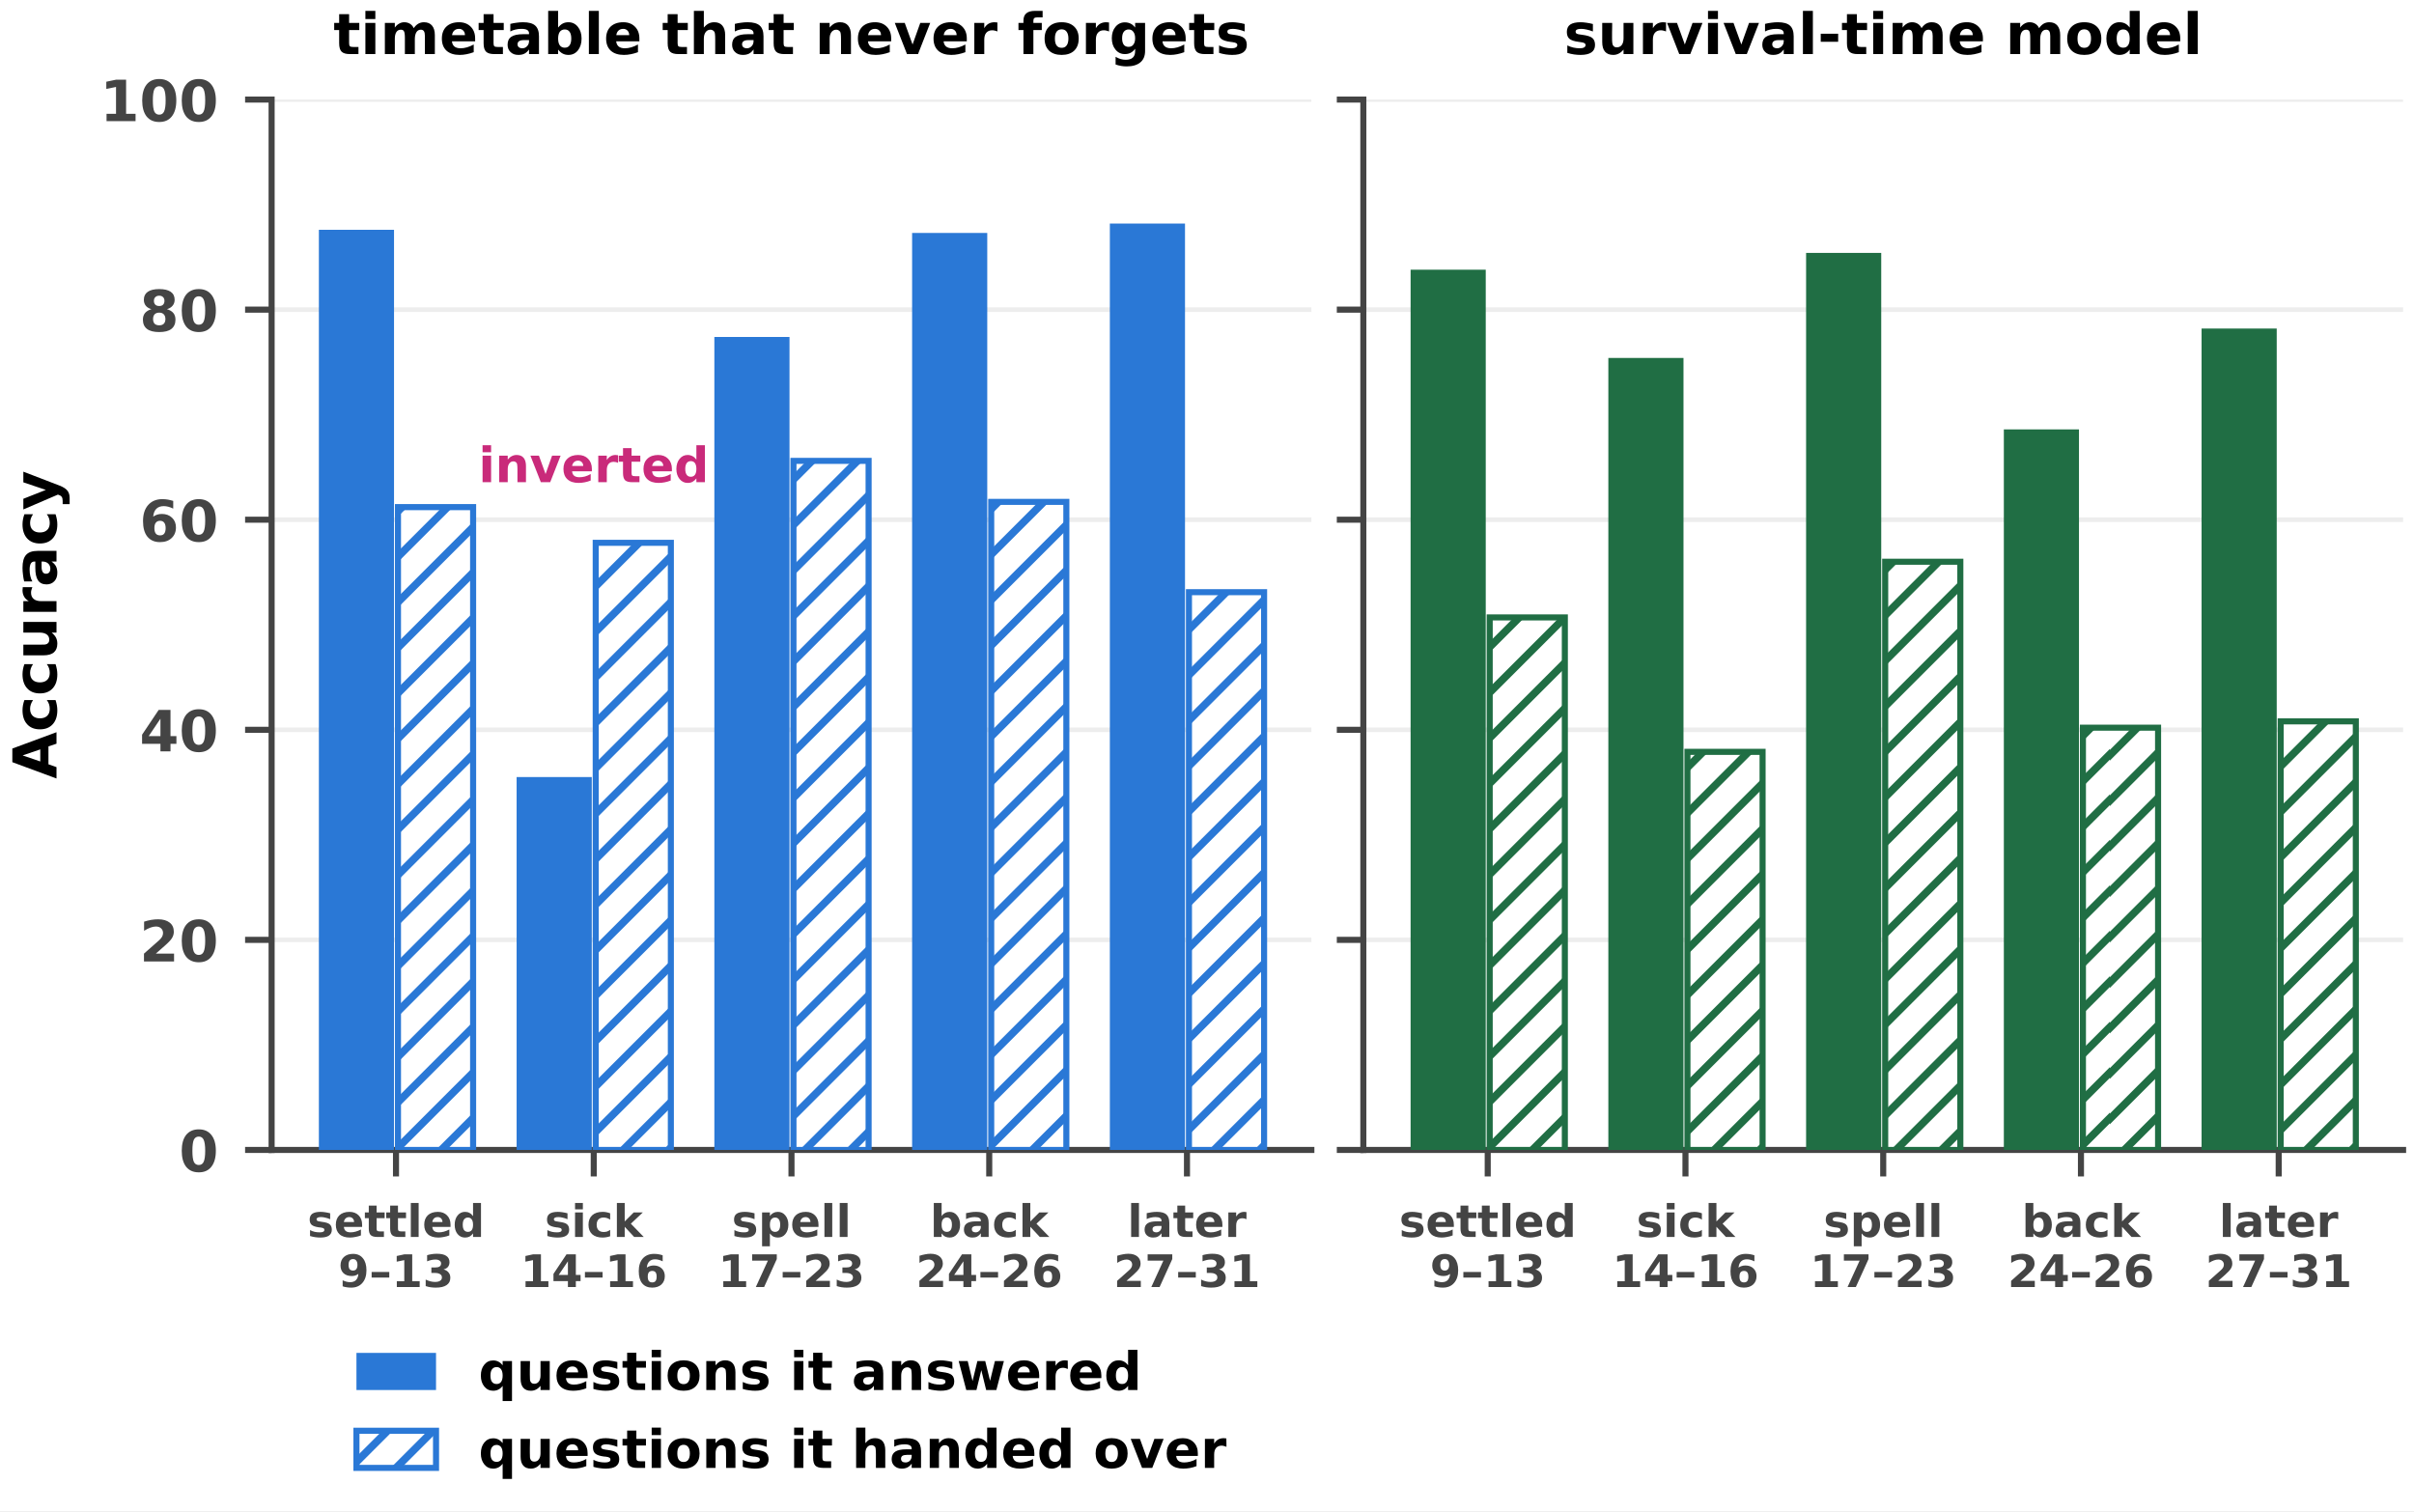
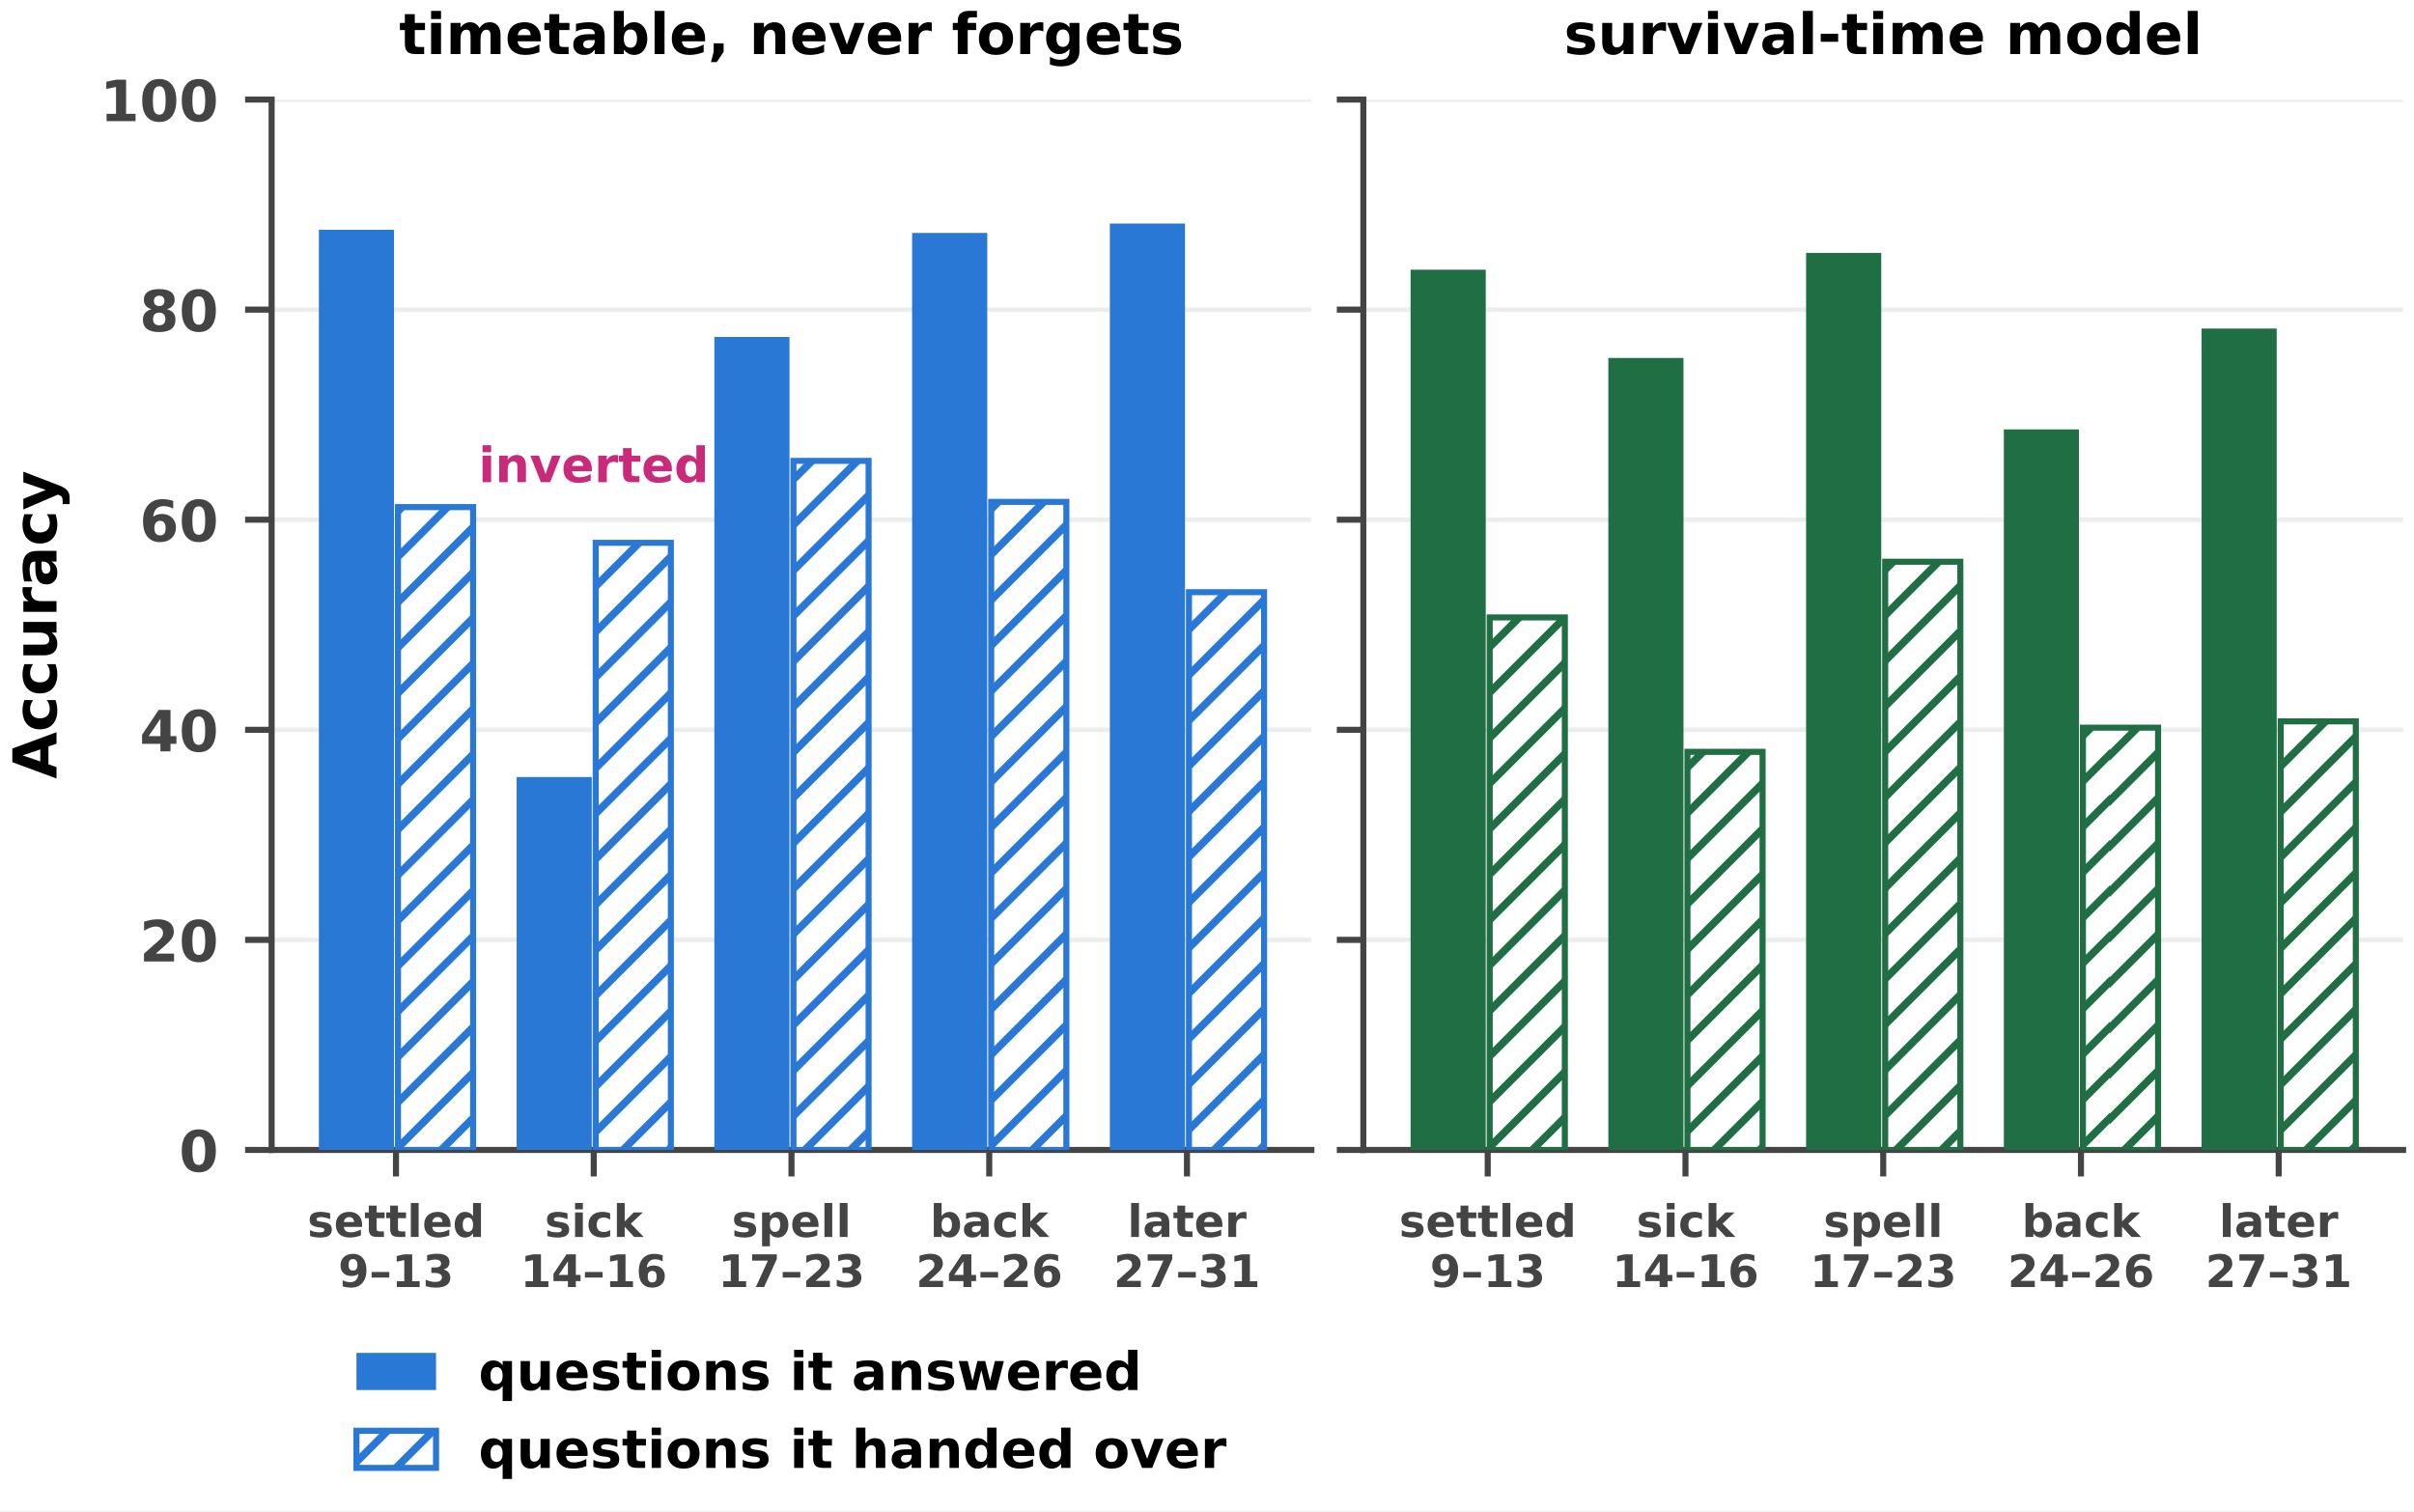
<svg xmlns="http://www.w3.org/2000/svg" xmlns:xlink="http://www.w3.org/1999/xlink" width="318.51pt" height="199.39pt" viewBox="0 0 318.51 199.39" version="1.1">
  <defs>
    <style type="text/css">*{stroke-linejoin: round; stroke-linecap: butt}</style>
  </defs>
  <g id="figure_1">
    <g id="patch_1">
      <path d="M 0 199.39  L 318.51 199.39  L 318.51 0  L 0 0  z " style="fill: #ffffff" />
    </g>
    <g id="axes_1">
      <g id="patch_2">
        <path d="M 35.838 151.739  L 173.024 151.739  L 173.024 13.139  L 35.838 13.139  z " style="fill: #ffffff" />
      </g>
      <g id="matplotlib.axis_1">
        <g id="xtick_1">
          <g id="line2d_1">
            <defs>
-               <path id="m6479965ce7" d="M 0 0  L 0 3.5  " style="stroke: #444444; stroke-width: 0.8" />
+               <path id="m570d8ef963" d="M 0 0  L 0 3.5  " style="stroke: #444444; stroke-width: 0.8" />
            </defs>
            <g>
-               <use xlink:href="#m6479965ce7" x="52.249" y="151.739" style="fill: #444444; stroke: #444444; stroke-width: 0.8" />
+               <use xlink:href="#m570d8ef963" x="52.249" y="151.739" style="fill: #444444; stroke: #444444; stroke-width: 0.8" />
            </g>
          </g>
          <g id="text_1">
            <text style="font-weight: 700; font-size: 5.9px; font-family: 'DejaVu Sans', 'Bitstream Vera Sans', 'Computer Modern Sans Serif', 'Lucida Grande', 'Verdana', 'Geneva', 'Lucid', 'Arial', 'Helvetica', 'Avant Garde', sans-serif; fill: #444444" transform="translate(40.54836 163.2219)">settled</text>
            <text style="font-weight: 700; font-size: 5.9px; font-family: 'DejaVu Sans', 'Bitstream Vera Sans', 'Computer Modern Sans Serif', 'Lucida Grande', 'Verdana', 'Geneva', 'Lucid', 'Arial', 'Helvetica', 'Avant Garde', sans-serif; fill: #444444" transform="translate(44.61614 169.8286)">9–13</text>
          </g>
        </g>
        <g id="xtick_2">
          <g id="line2d_2">
            <g>
-               <use xlink:href="#m6479965ce7" x="78.34" y="151.739" style="fill: #444444; stroke: #444444; stroke-width: 0.8" />
+               <use xlink:href="#m570d8ef963" x="78.34" y="151.739" style="fill: #444444; stroke: #444444; stroke-width: 0.8" />
            </g>
          </g>
          <g id="text_2">
            <text style="font-weight: 700; font-size: 5.9px; font-family: 'DejaVu Sans', 'Bitstream Vera Sans', 'Computer Modern Sans Serif', 'Lucida Grande', 'Verdana', 'Geneva', 'Lucid', 'Arial', 'Helvetica', 'Avant Garde', sans-serif; fill: #444444" transform="translate(71.86222 163.2219)">sick</text>
            <text style="font-weight: 700; font-size: 5.9px; font-family: 'DejaVu Sans', 'Bitstream Vera Sans', 'Computer Modern Sans Serif', 'Lucida Grande', 'Verdana', 'Geneva', 'Lucid', 'Arial', 'Helvetica', 'Avant Garde', sans-serif; fill: #444444" transform="translate(68.65456 169.8286)">14–16</text>
          </g>
        </g>
        <g id="xtick_3">
          <g id="line2d_3">
            <g>
-               <use xlink:href="#m6479965ce7" x="104.431" y="151.739" style="fill: #444444; stroke: #444444; stroke-width: 0.8" />
+               <use xlink:href="#m570d8ef963" x="104.431" y="151.739" style="fill: #444444; stroke: #444444; stroke-width: 0.8" />
            </g>
          </g>
          <g id="text_3">
            <text style="font-weight: 700; font-size: 5.9px; font-family: 'DejaVu Sans', 'Bitstream Vera Sans', 'Computer Modern Sans Serif', 'Lucida Grande', 'Verdana', 'Geneva', 'Lucid', 'Arial', 'Helvetica', 'Avant Garde', sans-serif; fill: #444444" transform="translate(96.53996 163.2219)">spell</text>
            <text style="font-weight: 700; font-size: 5.9px; font-family: 'DejaVu Sans', 'Bitstream Vera Sans', 'Computer Modern Sans Serif', 'Lucida Grande', 'Verdana', 'Geneva', 'Lucid', 'Arial', 'Helvetica', 'Avant Garde', sans-serif; fill: #444444" transform="translate(94.74553 169.8286)">17–23</text>
          </g>
        </g>
        <g id="xtick_4">
          <g id="line2d_4">
            <g>
-               <use xlink:href="#m6479965ce7" x="130.522" y="151.739" style="fill: #444444; stroke: #444444; stroke-width: 0.8" />
+               <use xlink:href="#m570d8ef963" x="130.522" y="151.739" style="fill: #444444; stroke: #444444; stroke-width: 0.8" />
            </g>
          </g>
          <g id="text_4">
            <text style="font-weight: 700; font-size: 5.9px; font-family: 'DejaVu Sans', 'Bitstream Vera Sans', 'Computer Modern Sans Serif', 'Lucida Grande', 'Verdana', 'Geneva', 'Lucid', 'Arial', 'Helvetica', 'Avant Garde', sans-serif; fill: #444444" transform="translate(122.7088 163.2219)">back</text>
            <text style="font-weight: 700; font-size: 5.9px; font-family: 'DejaVu Sans', 'Bitstream Vera Sans', 'Computer Modern Sans Serif', 'Lucida Grande', 'Verdana', 'Geneva', 'Lucid', 'Arial', 'Helvetica', 'Avant Garde', sans-serif; fill: #444444" transform="translate(120.8365 169.8286)">24–26</text>
          </g>
        </g>
        <g id="xtick_5">
          <g id="line2d_5">
            <g>
-               <use xlink:href="#m6479965ce7" x="156.613" y="151.739" style="fill: #444444; stroke: #444444; stroke-width: 0.8" />
+               <use xlink:href="#m570d8ef963" x="156.613" y="151.739" style="fill: #444444; stroke: #444444; stroke-width: 0.8" />
            </g>
          </g>
          <g id="text_5">
            <text style="font-weight: 700; font-size: 5.9px; font-family: 'DejaVu Sans', 'Bitstream Vera Sans', 'Computer Modern Sans Serif', 'Lucida Grande', 'Verdana', 'Geneva', 'Lucid', 'Arial', 'Helvetica', 'Avant Garde', sans-serif; fill: #444444" transform="translate(148.745 163.2219)">later</text>
            <text style="font-weight: 700; font-size: 5.9px; font-family: 'DejaVu Sans', 'Bitstream Vera Sans', 'Computer Modern Sans Serif', 'Lucida Grande', 'Verdana', 'Geneva', 'Lucid', 'Arial', 'Helvetica', 'Avant Garde', sans-serif; fill: #444444" transform="translate(146.9275 169.8286)">27–31</text>
          </g>
        </g>
      </g>
      <g id="matplotlib.axis_2">
        <g id="ytick_1">
          <g id="line2d_6">
-             <path d="M 35.838 151.739  L 173.024 151.739  " clip-path="url(#pa8bd1b986c)" style="fill: none; stroke: #dddddd; stroke-opacity: 0.5; stroke-width: 0.6; stroke-linecap: square" />
+             <path d="M 35.838 151.739  L 173.024 151.739  " clip-path="url(#p8e4d7d7c87)" style="fill: none; stroke: #dddddd; stroke-opacity: 0.5; stroke-width: 0.6; stroke-linecap: square" />
          </g>
          <g id="line2d_7">
            <defs>
-               <path id="m0298ebf111" d="M 0 0  L -3.5 0  " style="stroke: #444444; stroke-width: 0.8" />
+               <path id="me1fac17231" d="M 0 0  L -3.5 0  " style="stroke: #444444; stroke-width: 0.8" />
            </defs>
            <g>
-               <use xlink:href="#m0298ebf111" x="35.838" y="151.739" style="fill: #444444; stroke: #444444; stroke-width: 0.8" />
+               <use xlink:href="#me1fac17231" x="35.838" y="151.739" style="fill: #444444; stroke: #444444; stroke-width: 0.8" />
            </g>
          </g>
          <g id="text_6">
            <text style="font-weight: 700; font-size: 7.5px; font-family: 'DejaVu Sans', 'Bitstream Vera Sans', 'Computer Modern Sans Serif', 'Lucida Grande', 'Verdana', 'Geneva', 'Lucid', 'Arial', 'Helvetica', 'Avant Garde', sans-serif; text-anchor: end; fill: #444444" x="28.838" y="154.588" transform="rotate(-0 28.83758 154.5882)">0</text>
          </g>
        </g>
        <g id="ytick_2">
          <g id="line2d_8">
-             <path d="M 35.838 124.019  L 173.024 124.019  " clip-path="url(#pa8bd1b986c)" style="fill: none; stroke: #dddddd; stroke-opacity: 0.5; stroke-width: 0.6; stroke-linecap: square" />
+             <path d="M 35.838 124.019  L 173.024 124.019  " clip-path="url(#p8e4d7d7c87)" style="fill: none; stroke: #dddddd; stroke-opacity: 0.5; stroke-width: 0.6; stroke-linecap: square" />
          </g>
          <g id="line2d_9">
            <g>
-               <use xlink:href="#m0298ebf111" x="35.838" y="124.019" style="fill: #444444; stroke: #444444; stroke-width: 0.8" />
+               <use xlink:href="#me1fac17231" x="35.838" y="124.019" style="fill: #444444; stroke: #444444; stroke-width: 0.8" />
            </g>
          </g>
          <g id="text_7">
            <text style="font-weight: 700; font-size: 7.5px; font-family: 'DejaVu Sans', 'Bitstream Vera Sans', 'Computer Modern Sans Serif', 'Lucida Grande', 'Verdana', 'Geneva', 'Lucid', 'Arial', 'Helvetica', 'Avant Garde', sans-serif; text-anchor: end; fill: #444444" x="28.838" y="126.868" transform="rotate(-0 28.83758 126.8682)">20</text>
          </g>
        </g>
        <g id="ytick_3">
          <g id="line2d_10">
-             <path d="M 35.838 96.299  L 173.024 96.299  " clip-path="url(#pa8bd1b986c)" style="fill: none; stroke: #dddddd; stroke-opacity: 0.5; stroke-width: 0.6; stroke-linecap: square" />
+             <path d="M 35.838 96.299  L 173.024 96.299  " clip-path="url(#p8e4d7d7c87)" style="fill: none; stroke: #dddddd; stroke-opacity: 0.5; stroke-width: 0.6; stroke-linecap: square" />
          </g>
          <g id="line2d_11">
            <g>
-               <use xlink:href="#m0298ebf111" x="35.838" y="96.299" style="fill: #444444; stroke: #444444; stroke-width: 0.8" />
+               <use xlink:href="#me1fac17231" x="35.838" y="96.299" style="fill: #444444; stroke: #444444; stroke-width: 0.8" />
            </g>
          </g>
          <g id="text_8">
            <text style="font-weight: 700; font-size: 7.5px; font-family: 'DejaVu Sans', 'Bitstream Vera Sans', 'Computer Modern Sans Serif', 'Lucida Grande', 'Verdana', 'Geneva', 'Lucid', 'Arial', 'Helvetica', 'Avant Garde', sans-serif; text-anchor: end; fill: #444444" x="28.838" y="99.148" transform="rotate(-0 28.83758 99.14824)">40</text>
          </g>
        </g>
        <g id="ytick_4">
          <g id="line2d_12">
-             <path d="M 35.838 68.579  L 173.024 68.579  " clip-path="url(#pa8bd1b986c)" style="fill: none; stroke: #dddddd; stroke-opacity: 0.5; stroke-width: 0.6; stroke-linecap: square" />
+             <path d="M 35.838 68.579  L 173.024 68.579  " clip-path="url(#p8e4d7d7c87)" style="fill: none; stroke: #dddddd; stroke-opacity: 0.5; stroke-width: 0.6; stroke-linecap: square" />
          </g>
          <g id="line2d_13">
            <g>
-               <use xlink:href="#m0298ebf111" x="35.838" y="68.579" style="fill: #444444; stroke: #444444; stroke-width: 0.8" />
+               <use xlink:href="#me1fac17231" x="35.838" y="68.579" style="fill: #444444; stroke: #444444; stroke-width: 0.8" />
            </g>
          </g>
          <g id="text_9">
            <text style="font-weight: 700; font-size: 7.5px; font-family: 'DejaVu Sans', 'Bitstream Vera Sans', 'Computer Modern Sans Serif', 'Lucida Grande', 'Verdana', 'Geneva', 'Lucid', 'Arial', 'Helvetica', 'Avant Garde', sans-serif; text-anchor: end; fill: #444444" x="28.838" y="71.428" transform="rotate(-0 28.83758 71.42824)">60</text>
          </g>
        </g>
        <g id="ytick_5">
          <g id="line2d_14">
-             <path d="M 35.838 40.859  L 173.024 40.859  " clip-path="url(#pa8bd1b986c)" style="fill: none; stroke: #dddddd; stroke-opacity: 0.5; stroke-width: 0.6; stroke-linecap: square" />
+             <path d="M 35.838 40.859  L 173.024 40.859  " clip-path="url(#p8e4d7d7c87)" style="fill: none; stroke: #dddddd; stroke-opacity: 0.5; stroke-width: 0.6; stroke-linecap: square" />
          </g>
          <g id="line2d_15">
            <g>
-               <use xlink:href="#m0298ebf111" x="35.838" y="40.859" style="fill: #444444; stroke: #444444; stroke-width: 0.8" />
+               <use xlink:href="#me1fac17231" x="35.838" y="40.859" style="fill: #444444; stroke: #444444; stroke-width: 0.8" />
            </g>
          </g>
          <g id="text_10">
            <text style="font-weight: 700; font-size: 7.5px; font-family: 'DejaVu Sans', 'Bitstream Vera Sans', 'Computer Modern Sans Serif', 'Lucida Grande', 'Verdana', 'Geneva', 'Lucid', 'Arial', 'Helvetica', 'Avant Garde', sans-serif; text-anchor: end; fill: #444444" x="28.838" y="43.708" transform="rotate(-0 28.83758 43.70824)">80</text>
          </g>
        </g>
        <g id="ytick_6">
          <g id="line2d_16">
-             <path d="M 35.838 13.139  L 173.024 13.139  " clip-path="url(#pa8bd1b986c)" style="fill: none; stroke: #dddddd; stroke-opacity: 0.5; stroke-width: 0.6; stroke-linecap: square" />
+             <path d="M 35.838 13.139  L 173.024 13.139  " clip-path="url(#p8e4d7d7c87)" style="fill: none; stroke: #dddddd; stroke-opacity: 0.5; stroke-width: 0.6; stroke-linecap: square" />
          </g>
          <g id="line2d_17">
            <g>
-               <use xlink:href="#m0298ebf111" x="35.838" y="13.139" style="fill: #444444; stroke: #444444; stroke-width: 0.8" />
+               <use xlink:href="#me1fac17231" x="35.838" y="13.139" style="fill: #444444; stroke: #444444; stroke-width: 0.8" />
            </g>
          </g>
          <g id="text_11">
            <text style="font-weight: 700; font-size: 7.5px; font-family: 'DejaVu Sans', 'Bitstream Vera Sans', 'Computer Modern Sans Serif', 'Lucida Grande', 'Verdana', 'Geneva', 'Lucid', 'Arial', 'Helvetica', 'Avant Garde', sans-serif; text-anchor: end; fill: #444444" x="28.838" y="15.988" transform="rotate(-0 28.83758 15.98824)">100</text>
          </g>
        </g>
        <g id="text_12">
          <text style="font-weight: 700; font-size: 8px; font-family: 'DejaVu Sans', 'Bitstream Vera Sans', 'Computer Modern Sans Serif', 'Lucida Grande', 'Verdana', 'Geneva', 'Lucid', 'Arial', 'Helvetica', 'Avant Garde', sans-serif; text-anchor: middle" x="7.456" y="82.439" transform="rotate(-90 7.45625 82.43883)">Accuracy</text>
        </g>
      </g>
      <g id="patch_3">
        <path d="M 35.838 151.739  L 35.838 13.139  " style="fill: none; stroke: #444444; stroke-width: 0.8; stroke-linejoin: miter; stroke-linecap: square" />
      </g>
      <g id="patch_4">
        <path d="M 35.838 151.739  L 173.024 151.739  " style="fill: none; stroke: #444444; stroke-width: 0.8; stroke-linejoin: miter; stroke-linecap: square" />
      </g>
      <g id="patch_5">
-         <path d="M 42.073 151.739  L 51.988 151.739  L 51.988 30.325  L 42.073 30.325  z " clip-path="url(#pa8bd1b986c)" style="fill: #2a78d6" />
+         <path d="M 42.073 151.739  L 51.988 151.739  L 51.988 30.325  L 42.073 30.325  z " clip-path="url(#p8e4d7d7c87)" style="fill: #2a78d6" />
      </g>
      <g id="patch_6">
-         <path d="M 68.164 151.739  L 78.079 151.739  L 78.079 102.536  L 68.164 102.536  z " clip-path="url(#pa8bd1b986c)" style="fill: #2a78d6" />
+         <path d="M 68.164 151.739  L 78.079 151.739  L 78.079 102.536  L 68.164 102.536  z " clip-path="url(#p8e4d7d7c87)" style="fill: #2a78d6" />
      </g>
      <g id="patch_7">
-         <path d="M 94.255 151.739  L 104.17 151.739  L 104.17 44.462  L 94.255 44.462  z " clip-path="url(#pa8bd1b986c)" style="fill: #2a78d6" />
+         <path d="M 94.255 151.739  L 104.17 151.739  L 104.17 44.462  L 94.255 44.462  z " clip-path="url(#p8e4d7d7c87)" style="fill: #2a78d6" />
      </g>
      <g id="patch_8">
-         <path d="M 120.346 151.739  L 130.261 151.739  L 130.261 30.741  L 120.346 30.741  z " clip-path="url(#pa8bd1b986c)" style="fill: #2a78d6" />
+         <path d="M 120.346 151.739  L 130.261 151.739  L 130.261 30.741  L 120.346 30.741  z " clip-path="url(#p8e4d7d7c87)" style="fill: #2a78d6" />
      </g>
      <g id="patch_9">
-         <path d="M 146.437 151.739  L 156.352 151.739  L 156.352 29.494  L 146.437 29.494  z " clip-path="url(#pa8bd1b986c)" style="fill: #2a78d6" />
+         <path d="M 146.437 151.739  L 156.352 151.739  L 156.352 29.494  L 146.437 29.494  z " clip-path="url(#p8e4d7d7c87)" style="fill: #2a78d6" />
      </g>
      <g id="patch_10">
-         <path d="M 52.51 151.739  L 62.424 151.739  L 62.424 66.916  L 52.51 66.916  z " clip-path="url(#pa8bd1b986c)" style="fill: url(#ha1b654a96c); stroke: #2a78d6; stroke-width: 0.8; stroke-linejoin: miter" />
+         <path d="M 52.51 151.739  L 62.424 151.739  L 62.424 66.916  L 52.51 66.916  z " clip-path="url(#p8e4d7d7c87)" style="fill: url(#hbc33605bcc); stroke: #2a78d6; stroke-width: 0.8; stroke-linejoin: miter" />
      </g>
      <g id="patch_11">
-         <path d="M 78.601 151.739  L 88.515 151.739  L 88.515 71.628  L 78.601 71.628  z " clip-path="url(#pa8bd1b986c)" style="fill: url(#ha1b654a96c); stroke: #2a78d6; stroke-width: 0.8; stroke-linejoin: miter" />
+         <path d="M 78.601 151.739  L 88.515 151.739  L 88.515 71.628  L 78.601 71.628  z " clip-path="url(#p8e4d7d7c87)" style="fill: url(#hbc33605bcc); stroke: #2a78d6; stroke-width: 0.8; stroke-linejoin: miter" />
      </g>
      <g id="patch_12">
-         <path d="M 104.692 151.739  L 114.606 151.739  L 114.606 60.817  L 104.692 60.817  z " clip-path="url(#pa8bd1b986c)" style="fill: url(#ha1b654a96c); stroke: #2a78d6; stroke-width: 0.8; stroke-linejoin: miter" />
+         <path d="M 104.692 151.739  L 114.606 151.739  L 114.606 60.817  L 104.692 60.817  z " clip-path="url(#p8e4d7d7c87)" style="fill: url(#hbc33605bcc); stroke: #2a78d6; stroke-width: 0.8; stroke-linejoin: miter" />
      </g>
      <g id="patch_13">
-         <path d="M 130.783 151.739  L 140.697 151.739  L 140.697 66.223  L 130.783 66.223  z " clip-path="url(#pa8bd1b986c)" style="fill: url(#ha1b654a96c); stroke: #2a78d6; stroke-width: 0.8; stroke-linejoin: miter" />
+         <path d="M 130.783 151.739  L 140.697 151.739  L 140.697 66.223  L 130.783 66.223  z " clip-path="url(#p8e4d7d7c87)" style="fill: url(#hbc33605bcc); stroke: #2a78d6; stroke-width: 0.8; stroke-linejoin: miter" />
      </g>
      <g id="patch_14">
-         <path d="M 156.874 151.739  L 166.788 151.739  L 166.788 78.142  L 156.874 78.142  z " clip-path="url(#pa8bd1b986c)" style="fill: url(#ha1b654a96c); stroke: #2a78d6; stroke-width: 0.8; stroke-linejoin: miter" />
+         <path d="M 156.874 151.739  L 166.788 151.739  L 166.788 78.142  L 156.874 78.142  z " clip-path="url(#p8e4d7d7c87)" style="fill: url(#hbc33605bcc); stroke: #2a78d6; stroke-width: 0.8; stroke-linejoin: miter" />
      </g>
      <g id="text_13">
        <text style="font-weight: 700; font-size: 6.4px; font-family: 'DejaVu Sans', 'Bitstream Vera Sans', 'Computer Modern Sans Serif', 'Lucida Grande', 'Verdana', 'Geneva', 'Lucid', 'Arial', 'Helvetica', 'Avant Garde', sans-serif; text-anchor: middle; fill: #c92a7a" x="78.34" y="63.628" transform="rotate(-0 78.33978 63.62803)">inverted</text>
      </g>
      <g id="text_14">
-         <text style="font-weight: 700; font-size: 7.5px; font-family: 'DejaVu Sans', 'Bitstream Vera Sans', 'Computer Modern Sans Serif', 'Lucida Grande', 'Verdana', 'Geneva', 'Lucid', 'Arial', 'Helvetica', 'Avant Garde', sans-serif; text-anchor: middle" x="104.431" y="7.139" transform="rotate(-0 104.4307 7.138828)">timetable that never forgets</text>
+         <text style="font-weight: 700; font-size: 7.5px; font-family: 'DejaVu Sans', 'Bitstream Vera Sans', 'Computer Modern Sans Serif', 'Lucida Grande', 'Verdana', 'Geneva', 'Lucid', 'Arial', 'Helvetica', 'Avant Garde', sans-serif; text-anchor: middle" x="104.431" y="7.139" transform="rotate(-0 104.4307 7.138828)">timetable, never forgets</text>
      </g>
      <g id="legend_1">
        <g id="patch_15">
          <path d="M 47.031 183.42  L 57.531 183.42  L 57.531 178.52  L 47.031 178.52  z " style="fill: #2a78d6" />
        </g>
        <g id="text_15">
          <text style="font-weight: 700; font-size: 7px; font-family: 'DejaVu Sans', 'Bitstream Vera Sans', 'Computer Modern Sans Serif', 'Lucida Grande', 'Verdana', 'Geneva', 'Lucid', 'Arial', 'Helvetica', 'Avant Garde', sans-serif; text-anchor: start" x="63.131" y="183.42" transform="rotate(-0 63.1313 183.4197)">questions it answered</text>
        </g>
        <g id="patch_16">
-           <path d="M 47.031 193.694  L 57.531 193.694  L 57.531 188.794  L 47.031 188.794  z " style="fill: url(#ha1b654a96c); stroke: #2a78d6; stroke-width: 0.8; stroke-linejoin: miter" />
+           <path d="M 47.031 193.694  L 57.531 193.694  L 57.531 188.794  L 47.031 188.794  z " style="fill: url(#hbc33605bcc); stroke: #2a78d6; stroke-width: 0.8; stroke-linejoin: miter" />
        </g>
        <g id="text_16">
          <text style="font-weight: 700; font-size: 7px; font-family: 'DejaVu Sans', 'Bitstream Vera Sans', 'Computer Modern Sans Serif', 'Lucida Grande', 'Verdana', 'Geneva', 'Lucid', 'Arial', 'Helvetica', 'Avant Garde', sans-serif; text-anchor: start" x="63.131" y="193.694" transform="rotate(-0 63.1313 193.6944)">questions it handed over</text>
        </g>
      </g>
    </g>
    <g id="axes_2">
      <g id="patch_17">
        <path d="M 179.883 151.739  L 317.07 151.739  L 317.07 13.139  L 179.883 13.139  z " style="fill: #ffffff" />
      </g>
      <g id="matplotlib.axis_3">
        <g id="xtick_6">
          <g id="line2d_18">
            <g>
-               <use xlink:href="#m6479965ce7" x="196.294" y="151.739" style="fill: #444444; stroke: #444444; stroke-width: 0.8" />
+               <use xlink:href="#m570d8ef963" x="196.294" y="151.739" style="fill: #444444; stroke: #444444; stroke-width: 0.8" />
            </g>
          </g>
          <g id="text_17">
            <text style="font-weight: 700; font-size: 5.9px; font-family: 'DejaVu Sans', 'Bitstream Vera Sans', 'Computer Modern Sans Serif', 'Lucida Grande', 'Verdana', 'Geneva', 'Lucid', 'Arial', 'Helvetica', 'Avant Garde', sans-serif; fill: #444444" transform="translate(184.594 163.2219)">settled</text>
            <text style="font-weight: 700; font-size: 5.9px; font-family: 'DejaVu Sans', 'Bitstream Vera Sans', 'Computer Modern Sans Serif', 'Lucida Grande', 'Verdana', 'Geneva', 'Lucid', 'Arial', 'Helvetica', 'Avant Garde', sans-serif; fill: #444444" transform="translate(188.6618 169.8286)">9–13</text>
          </g>
        </g>
        <g id="xtick_7">
          <g id="line2d_19">
            <g>
-               <use xlink:href="#m6479965ce7" x="222.385" y="151.739" style="fill: #444444; stroke: #444444; stroke-width: 0.8" />
+               <use xlink:href="#m570d8ef963" x="222.385" y="151.739" style="fill: #444444; stroke: #444444; stroke-width: 0.8" />
            </g>
          </g>
          <g id="text_18">
            <text style="font-weight: 700; font-size: 5.9px; font-family: 'DejaVu Sans', 'Bitstream Vera Sans', 'Computer Modern Sans Serif', 'Lucida Grande', 'Verdana', 'Geneva', 'Lucid', 'Arial', 'Helvetica', 'Avant Garde', sans-serif; fill: #444444" transform="translate(215.9079 163.2219)">sick</text>
            <text style="font-weight: 700; font-size: 5.9px; font-family: 'DejaVu Sans', 'Bitstream Vera Sans', 'Computer Modern Sans Serif', 'Lucida Grande', 'Verdana', 'Geneva', 'Lucid', 'Arial', 'Helvetica', 'Avant Garde', sans-serif; fill: #444444" transform="translate(212.7002 169.8286)">14–16</text>
          </g>
        </g>
        <g id="xtick_8">
          <g id="line2d_20">
            <g>
-               <use xlink:href="#m6479965ce7" x="248.476" y="151.739" style="fill: #444444; stroke: #444444; stroke-width: 0.8" />
+               <use xlink:href="#m570d8ef963" x="248.476" y="151.739" style="fill: #444444; stroke: #444444; stroke-width: 0.8" />
            </g>
          </g>
          <g id="text_19">
            <text style="font-weight: 700; font-size: 5.9px; font-family: 'DejaVu Sans', 'Bitstream Vera Sans', 'Computer Modern Sans Serif', 'Lucida Grande', 'Verdana', 'Geneva', 'Lucid', 'Arial', 'Helvetica', 'Avant Garde', sans-serif; fill: #444444" transform="translate(240.5856 163.2219)">spell</text>
            <text style="font-weight: 700; font-size: 5.9px; font-family: 'DejaVu Sans', 'Bitstream Vera Sans', 'Computer Modern Sans Serif', 'Lucida Grande', 'Verdana', 'Geneva', 'Lucid', 'Arial', 'Helvetica', 'Avant Garde', sans-serif; fill: #444444" transform="translate(238.7912 169.8286)">17–23</text>
          </g>
        </g>
        <g id="xtick_9">
          <g id="line2d_21">
            <g>
-               <use xlink:href="#m6479965ce7" x="274.567" y="151.739" style="fill: #444444; stroke: #444444; stroke-width: 0.8" />
+               <use xlink:href="#m570d8ef963" x="274.567" y="151.739" style="fill: #444444; stroke: #444444; stroke-width: 0.8" />
            </g>
          </g>
          <g id="text_20">
            <text style="font-weight: 700; font-size: 5.9px; font-family: 'DejaVu Sans', 'Bitstream Vera Sans', 'Computer Modern Sans Serif', 'Lucida Grande', 'Verdana', 'Geneva', 'Lucid', 'Arial', 'Helvetica', 'Avant Garde', sans-serif; fill: #444444" transform="translate(266.7545 163.2219)">back</text>
            <text style="font-weight: 700; font-size: 5.9px; font-family: 'DejaVu Sans', 'Bitstream Vera Sans', 'Computer Modern Sans Serif', 'Lucida Grande', 'Verdana', 'Geneva', 'Lucid', 'Arial', 'Helvetica', 'Avant Garde', sans-serif; fill: #444444" transform="translate(264.8822 169.8286)">24–26</text>
          </g>
        </g>
        <g id="xtick_10">
          <g id="line2d_22">
            <g>
-               <use xlink:href="#m6479965ce7" x="300.658" y="151.739" style="fill: #444444; stroke: #444444; stroke-width: 0.8" />
+               <use xlink:href="#m570d8ef963" x="300.658" y="151.739" style="fill: #444444; stroke: #444444; stroke-width: 0.8" />
            </g>
          </g>
          <g id="text_21">
            <text style="font-weight: 700; font-size: 5.9px; font-family: 'DejaVu Sans', 'Bitstream Vera Sans', 'Computer Modern Sans Serif', 'Lucida Grande', 'Verdana', 'Geneva', 'Lucid', 'Arial', 'Helvetica', 'Avant Garde', sans-serif; fill: #444444" transform="translate(292.7906 163.2219)">later</text>
            <text style="font-weight: 700; font-size: 5.9px; font-family: 'DejaVu Sans', 'Bitstream Vera Sans', 'Computer Modern Sans Serif', 'Lucida Grande', 'Verdana', 'Geneva', 'Lucid', 'Arial', 'Helvetica', 'Avant Garde', sans-serif; fill: #444444" transform="translate(290.9731 169.8286)">27–31</text>
          </g>
        </g>
      </g>
      <g id="matplotlib.axis_4">
        <g id="ytick_7">
          <g id="line2d_23">
-             <path d="M 179.883 151.739  L 317.07 151.739  " clip-path="url(#pf83a07dd8a)" style="fill: none; stroke: #dddddd; stroke-opacity: 0.5; stroke-width: 0.6; stroke-linecap: square" />
+             <path d="M 179.883 151.739  L 317.07 151.739  " clip-path="url(#p874af22697)" style="fill: none; stroke: #dddddd; stroke-opacity: 0.5; stroke-width: 0.6; stroke-linecap: square" />
          </g>
          <g id="line2d_24">
            <g>
-               <use xlink:href="#m0298ebf111" x="179.883" y="151.739" style="fill: #444444; stroke: #444444; stroke-width: 0.8" />
+               <use xlink:href="#me1fac17231" x="179.883" y="151.739" style="fill: #444444; stroke: #444444; stroke-width: 0.8" />
            </g>
          </g>
        </g>
        <g id="ytick_8">
          <g id="line2d_25">
-             <path d="M 179.883 124.019  L 317.07 124.019  " clip-path="url(#pf83a07dd8a)" style="fill: none; stroke: #dddddd; stroke-opacity: 0.5; stroke-width: 0.6; stroke-linecap: square" />
+             <path d="M 179.883 124.019  L 317.07 124.019  " clip-path="url(#p874af22697)" style="fill: none; stroke: #dddddd; stroke-opacity: 0.5; stroke-width: 0.6; stroke-linecap: square" />
          </g>
          <g id="line2d_26">
            <g>
-               <use xlink:href="#m0298ebf111" x="179.883" y="124.019" style="fill: #444444; stroke: #444444; stroke-width: 0.8" />
+               <use xlink:href="#me1fac17231" x="179.883" y="124.019" style="fill: #444444; stroke: #444444; stroke-width: 0.8" />
            </g>
          </g>
        </g>
        <g id="ytick_9">
          <g id="line2d_27">
-             <path d="M 179.883 96.299  L 317.07 96.299  " clip-path="url(#pf83a07dd8a)" style="fill: none; stroke: #dddddd; stroke-opacity: 0.5; stroke-width: 0.6; stroke-linecap: square" />
+             <path d="M 179.883 96.299  L 317.07 96.299  " clip-path="url(#p874af22697)" style="fill: none; stroke: #dddddd; stroke-opacity: 0.5; stroke-width: 0.6; stroke-linecap: square" />
          </g>
          <g id="line2d_28">
            <g>
-               <use xlink:href="#m0298ebf111" x="179.883" y="96.299" style="fill: #444444; stroke: #444444; stroke-width: 0.8" />
+               <use xlink:href="#me1fac17231" x="179.883" y="96.299" style="fill: #444444; stroke: #444444; stroke-width: 0.8" />
            </g>
          </g>
        </g>
        <g id="ytick_10">
          <g id="line2d_29">
-             <path d="M 179.883 68.579  L 317.07 68.579  " clip-path="url(#pf83a07dd8a)" style="fill: none; stroke: #dddddd; stroke-opacity: 0.5; stroke-width: 0.6; stroke-linecap: square" />
+             <path d="M 179.883 68.579  L 317.07 68.579  " clip-path="url(#p874af22697)" style="fill: none; stroke: #dddddd; stroke-opacity: 0.5; stroke-width: 0.6; stroke-linecap: square" />
          </g>
          <g id="line2d_30">
            <g>
-               <use xlink:href="#m0298ebf111" x="179.883" y="68.579" style="fill: #444444; stroke: #444444; stroke-width: 0.8" />
+               <use xlink:href="#me1fac17231" x="179.883" y="68.579" style="fill: #444444; stroke: #444444; stroke-width: 0.8" />
            </g>
          </g>
        </g>
        <g id="ytick_11">
          <g id="line2d_31">
-             <path d="M 179.883 40.859  L 317.07 40.859  " clip-path="url(#pf83a07dd8a)" style="fill: none; stroke: #dddddd; stroke-opacity: 0.5; stroke-width: 0.6; stroke-linecap: square" />
+             <path d="M 179.883 40.859  L 317.07 40.859  " clip-path="url(#p874af22697)" style="fill: none; stroke: #dddddd; stroke-opacity: 0.5; stroke-width: 0.6; stroke-linecap: square" />
          </g>
          <g id="line2d_32">
            <g>
-               <use xlink:href="#m0298ebf111" x="179.883" y="40.859" style="fill: #444444; stroke: #444444; stroke-width: 0.8" />
+               <use xlink:href="#me1fac17231" x="179.883" y="40.859" style="fill: #444444; stroke: #444444; stroke-width: 0.8" />
            </g>
          </g>
        </g>
        <g id="ytick_12">
          <g id="line2d_33">
-             <path d="M 179.883 13.139  L 317.07 13.139  " clip-path="url(#pf83a07dd8a)" style="fill: none; stroke: #dddddd; stroke-opacity: 0.5; stroke-width: 0.6; stroke-linecap: square" />
+             <path d="M 179.883 13.139  L 317.07 13.139  " clip-path="url(#p874af22697)" style="fill: none; stroke: #dddddd; stroke-opacity: 0.5; stroke-width: 0.6; stroke-linecap: square" />
          </g>
          <g id="line2d_34">
            <g>
-               <use xlink:href="#m0298ebf111" x="179.883" y="13.139" style="fill: #444444; stroke: #444444; stroke-width: 0.8" />
+               <use xlink:href="#me1fac17231" x="179.883" y="13.139" style="fill: #444444; stroke: #444444; stroke-width: 0.8" />
            </g>
          </g>
        </g>
      </g>
      <g id="patch_18">
        <path d="M 179.883 151.739  L 179.883 13.139  " style="fill: none; stroke: #444444; stroke-width: 0.8; stroke-linejoin: miter; stroke-linecap: square" />
      </g>
      <g id="patch_19">
        <path d="M 179.883 151.739  L 317.07 151.739  " style="fill: none; stroke: #444444; stroke-width: 0.8; stroke-linejoin: miter; stroke-linecap: square" />
      </g>
      <g id="patch_20">
-         <path d="M 186.119 151.739  L 196.034 151.739  L 196.034 35.592  L 186.119 35.592  z " clip-path="url(#pf83a07dd8a)" style="fill: #206e44" />
+         <path d="M 186.119 151.739  L 196.034 151.739  L 196.034 35.592  L 186.119 35.592  z " clip-path="url(#p874af22697)" style="fill: #206e44" />
      </g>
      <g id="patch_21">
-         <path d="M 212.21 151.739  L 222.125 151.739  L 222.125 47.234  L 212.21 47.234  z " clip-path="url(#pf83a07dd8a)" style="fill: #206e44" />
+         <path d="M 212.21 151.739  L 222.125 151.739  L 222.125 47.234  L 212.21 47.234  z " clip-path="url(#p874af22697)" style="fill: #206e44" />
      </g>
      <g id="patch_22">
-         <path d="M 238.301 151.739  L 248.215 151.739  L 248.215 33.374  L 238.301 33.374  z " clip-path="url(#pf83a07dd8a)" style="fill: #206e44" />
+         <path d="M 238.301 151.739  L 248.215 151.739  L 248.215 33.374  L 238.301 33.374  z " clip-path="url(#p874af22697)" style="fill: #206e44" />
      </g>
      <g id="patch_23">
-         <path d="M 264.392 151.739  L 274.306 151.739  L 274.306 56.659  L 264.392 56.659  z " clip-path="url(#pf83a07dd8a)" style="fill: #206e44" />
+         <path d="M 264.392 151.739  L 274.306 151.739  L 274.306 56.659  L 264.392 56.659  z " clip-path="url(#p874af22697)" style="fill: #206e44" />
      </g>
      <g id="patch_24">
-         <path d="M 290.483 151.739  L 300.397 151.739  L 300.397 43.354  L 290.483 43.354  z " clip-path="url(#pf83a07dd8a)" style="fill: #206e44" />
+         <path d="M 290.483 151.739  L 300.397 151.739  L 300.397 43.354  L 290.483 43.354  z " clip-path="url(#p874af22697)" style="fill: #206e44" />
      </g>
      <g id="patch_25">
-         <path d="M 196.555 151.739  L 206.47 151.739  L 206.47 81.469  L 196.555 81.469  z " clip-path="url(#pf83a07dd8a)" style="fill: url(#h2fcc11c513); stroke: #206e44; stroke-width: 0.8; stroke-linejoin: miter" />
+         <path d="M 196.555 151.739  L 206.47 151.739  L 206.47 81.469  L 196.555 81.469  z " clip-path="url(#p874af22697)" style="fill: url(#h8ed0f8fa8c); stroke: #206e44; stroke-width: 0.8; stroke-linejoin: miter" />
      </g>
      <g id="patch_26">
-         <path d="M 222.646 151.739  L 232.561 151.739  L 232.561 99.209  L 222.646 99.209  z " clip-path="url(#pf83a07dd8a)" style="fill: url(#h2fcc11c513); stroke: #206e44; stroke-width: 0.8; stroke-linejoin: miter" />
+         <path d="M 222.646 151.739  L 232.561 151.739  L 232.561 99.209  L 222.646 99.209  z " clip-path="url(#p874af22697)" style="fill: url(#h8ed0f8fa8c); stroke: #206e44; stroke-width: 0.8; stroke-linejoin: miter" />
      </g>
      <g id="patch_27">
-         <path d="M 248.737 151.739  L 258.652 151.739  L 258.652 74.123  L 248.737 74.123  z " clip-path="url(#pf83a07dd8a)" style="fill: url(#h2fcc11c513); stroke: #206e44; stroke-width: 0.8; stroke-linejoin: miter" />
+         <path d="M 248.737 151.739  L 258.652 151.739  L 258.652 74.123  L 248.737 74.123  z " clip-path="url(#p874af22697)" style="fill: url(#h8ed0f8fa8c); stroke: #206e44; stroke-width: 0.8; stroke-linejoin: miter" />
      </g>
      <g id="patch_28">
-         <path d="M 274.828 151.739  L 284.743 151.739  L 284.743 96.022  L 274.828 96.022  z " clip-path="url(#pf83a07dd8a)" style="fill: url(#h2fcc11c513); stroke: #206e44; stroke-width: 0.8; stroke-linejoin: miter" />
+         <path d="M 274.828 151.739  L 284.743 151.739  L 284.743 96.022  L 274.828 96.022  z " clip-path="url(#p874af22697)" style="fill: url(#h8ed0f8fa8c); stroke: #206e44; stroke-width: 0.8; stroke-linejoin: miter" />
      </g>
      <g id="patch_29">
-         <path d="M 300.919 151.739  L 310.834 151.739  L 310.834 95.19  L 300.919 95.19  z " clip-path="url(#pf83a07dd8a)" style="fill: url(#h2fcc11c513); stroke: #206e44; stroke-width: 0.8; stroke-linejoin: miter" />
+         <path d="M 300.919 151.739  L 310.834 151.739  L 310.834 95.19  L 300.919 95.19  z " clip-path="url(#p874af22697)" style="fill: url(#h8ed0f8fa8c); stroke: #206e44; stroke-width: 0.8; stroke-linejoin: miter" />
      </g>
      <g id="text_22">
        <text style="font-weight: 700; font-size: 7.5px; font-family: 'DejaVu Sans', 'Bitstream Vera Sans', 'Computer Modern Sans Serif', 'Lucida Grande', 'Verdana', 'Geneva', 'Lucid', 'Arial', 'Helvetica', 'Avant Garde', sans-serif; text-anchor: middle" x="248.476" y="7.139" transform="rotate(-0 248.4764 7.138828)">survival-time model</text>
      </g>
    </g>
  </g>
  <defs>
-     <clipPath id="pa8bd1b986c">
+     <clipPath id="p8e4d7d7c87">
      <rect x="35.838" y="13.139" width="137.186" height="138.6" />
    </clipPath>
-     <clipPath id="pf83a07dd8a">
+     <clipPath id="p874af22697">
      <rect x="179.883" y="13.139" width="137.186" height="138.6" />
    </clipPath>
  </defs>
  <defs>
-     <pattern id="ha1b654a96c" patternUnits="userSpaceOnUse" x="0" y="0" width="72" height="72">
+     <pattern id="hbc33605bcc" patternUnits="userSpaceOnUse" x="0" y="0" width="72" height="72">
      <rect x="0" y="0" width="73" height="73" fill="#ffffff" />
      <path d="M -36 36  L 36 -36  M -33 39  L 39 -33  M -30 42  L 42 -30  M -27 45  L 45 -27  M -24 48  L 48 -24  M -21 51  L 51 -21  M -18 54  L 54 -18  M -15 57  L 57 -15  M -12 60  L 60 -12  M -9 63  L 63 -9  M -6 66  L 66 -6  M -3 69  L 69 -3  M 0 72  L 72 0  M 3 75  L 75 3  M 6 78  L 78 6  M 9 81  L 81 9  M 12 84  L 84 12  M 15 87  L 87 15  M 18 90  L 90 18  M 21 93  L 93 21  M 24 96  L 96 24  M 27 99  L 99 27  M 30 102  L 102 30  M 33 105  L 105 33  M 36 108  L 108 36  " style="fill: #2a78d6; stroke: #2a78d6; stroke-width: 1.0; stroke-linecap: butt; stroke-linejoin: miter" />
    </pattern>
-     <pattern id="h2fcc11c513" patternUnits="userSpaceOnUse" x="0" y="0" width="72" height="72">
+     <pattern id="h8ed0f8fa8c" patternUnits="userSpaceOnUse" x="0" y="0" width="72" height="72">
      <rect x="0" y="0" width="73" height="73" fill="#ffffff" />
      <path d="M -36 36  L 36 -36  M -33 39  L 39 -33  M -30 42  L 42 -30  M -27 45  L 45 -27  M -24 48  L 48 -24  M -21 51  L 51 -21  M -18 54  L 54 -18  M -15 57  L 57 -15  M -12 60  L 60 -12  M -9 63  L 63 -9  M -6 66  L 66 -6  M -3 69  L 69 -3  M 0 72  L 72 0  M 3 75  L 75 3  M 6 78  L 78 6  M 9 81  L 81 9  M 12 84  L 84 12  M 15 87  L 87 15  M 18 90  L 90 18  M 21 93  L 93 21  M 24 96  L 96 24  M 27 99  L 99 27  M 30 102  L 102 30  M 33 105  L 105 33  M 36 108  L 108 36  " style="fill: #206e44; stroke: #206e44; stroke-width: 1.0; stroke-linecap: butt; stroke-linejoin: miter" />
    </pattern>
  </defs>
</svg>
